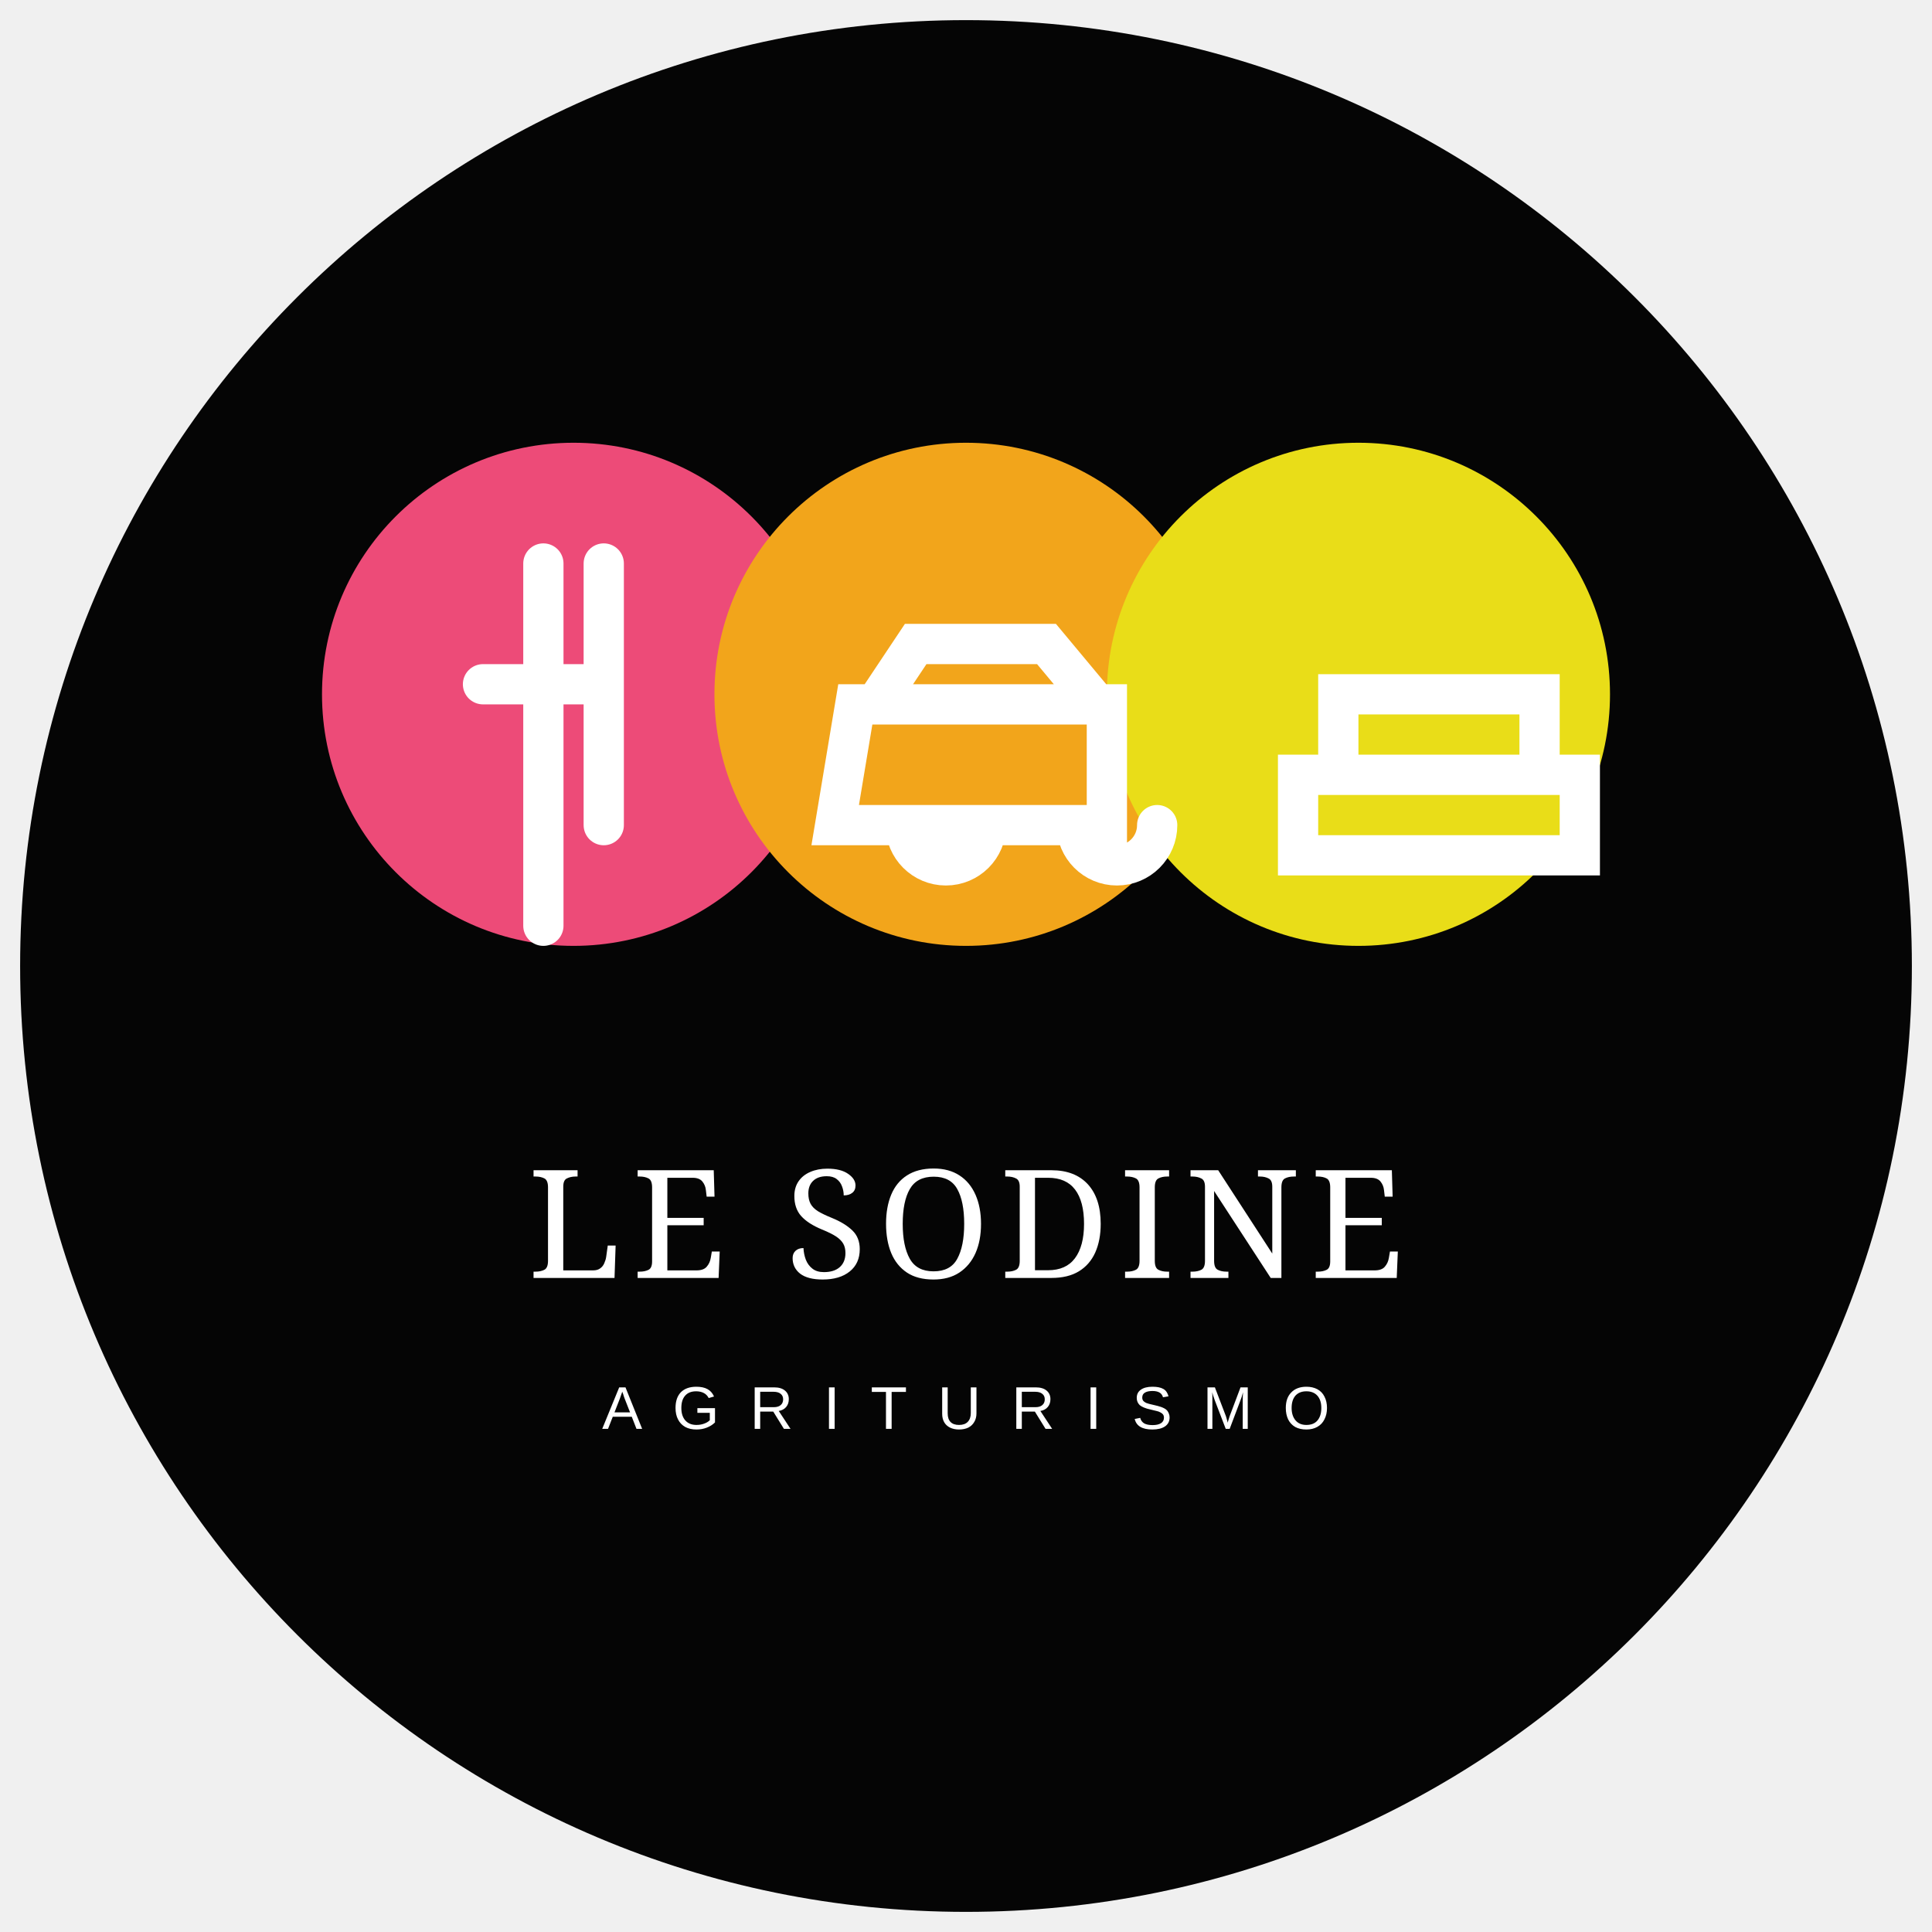
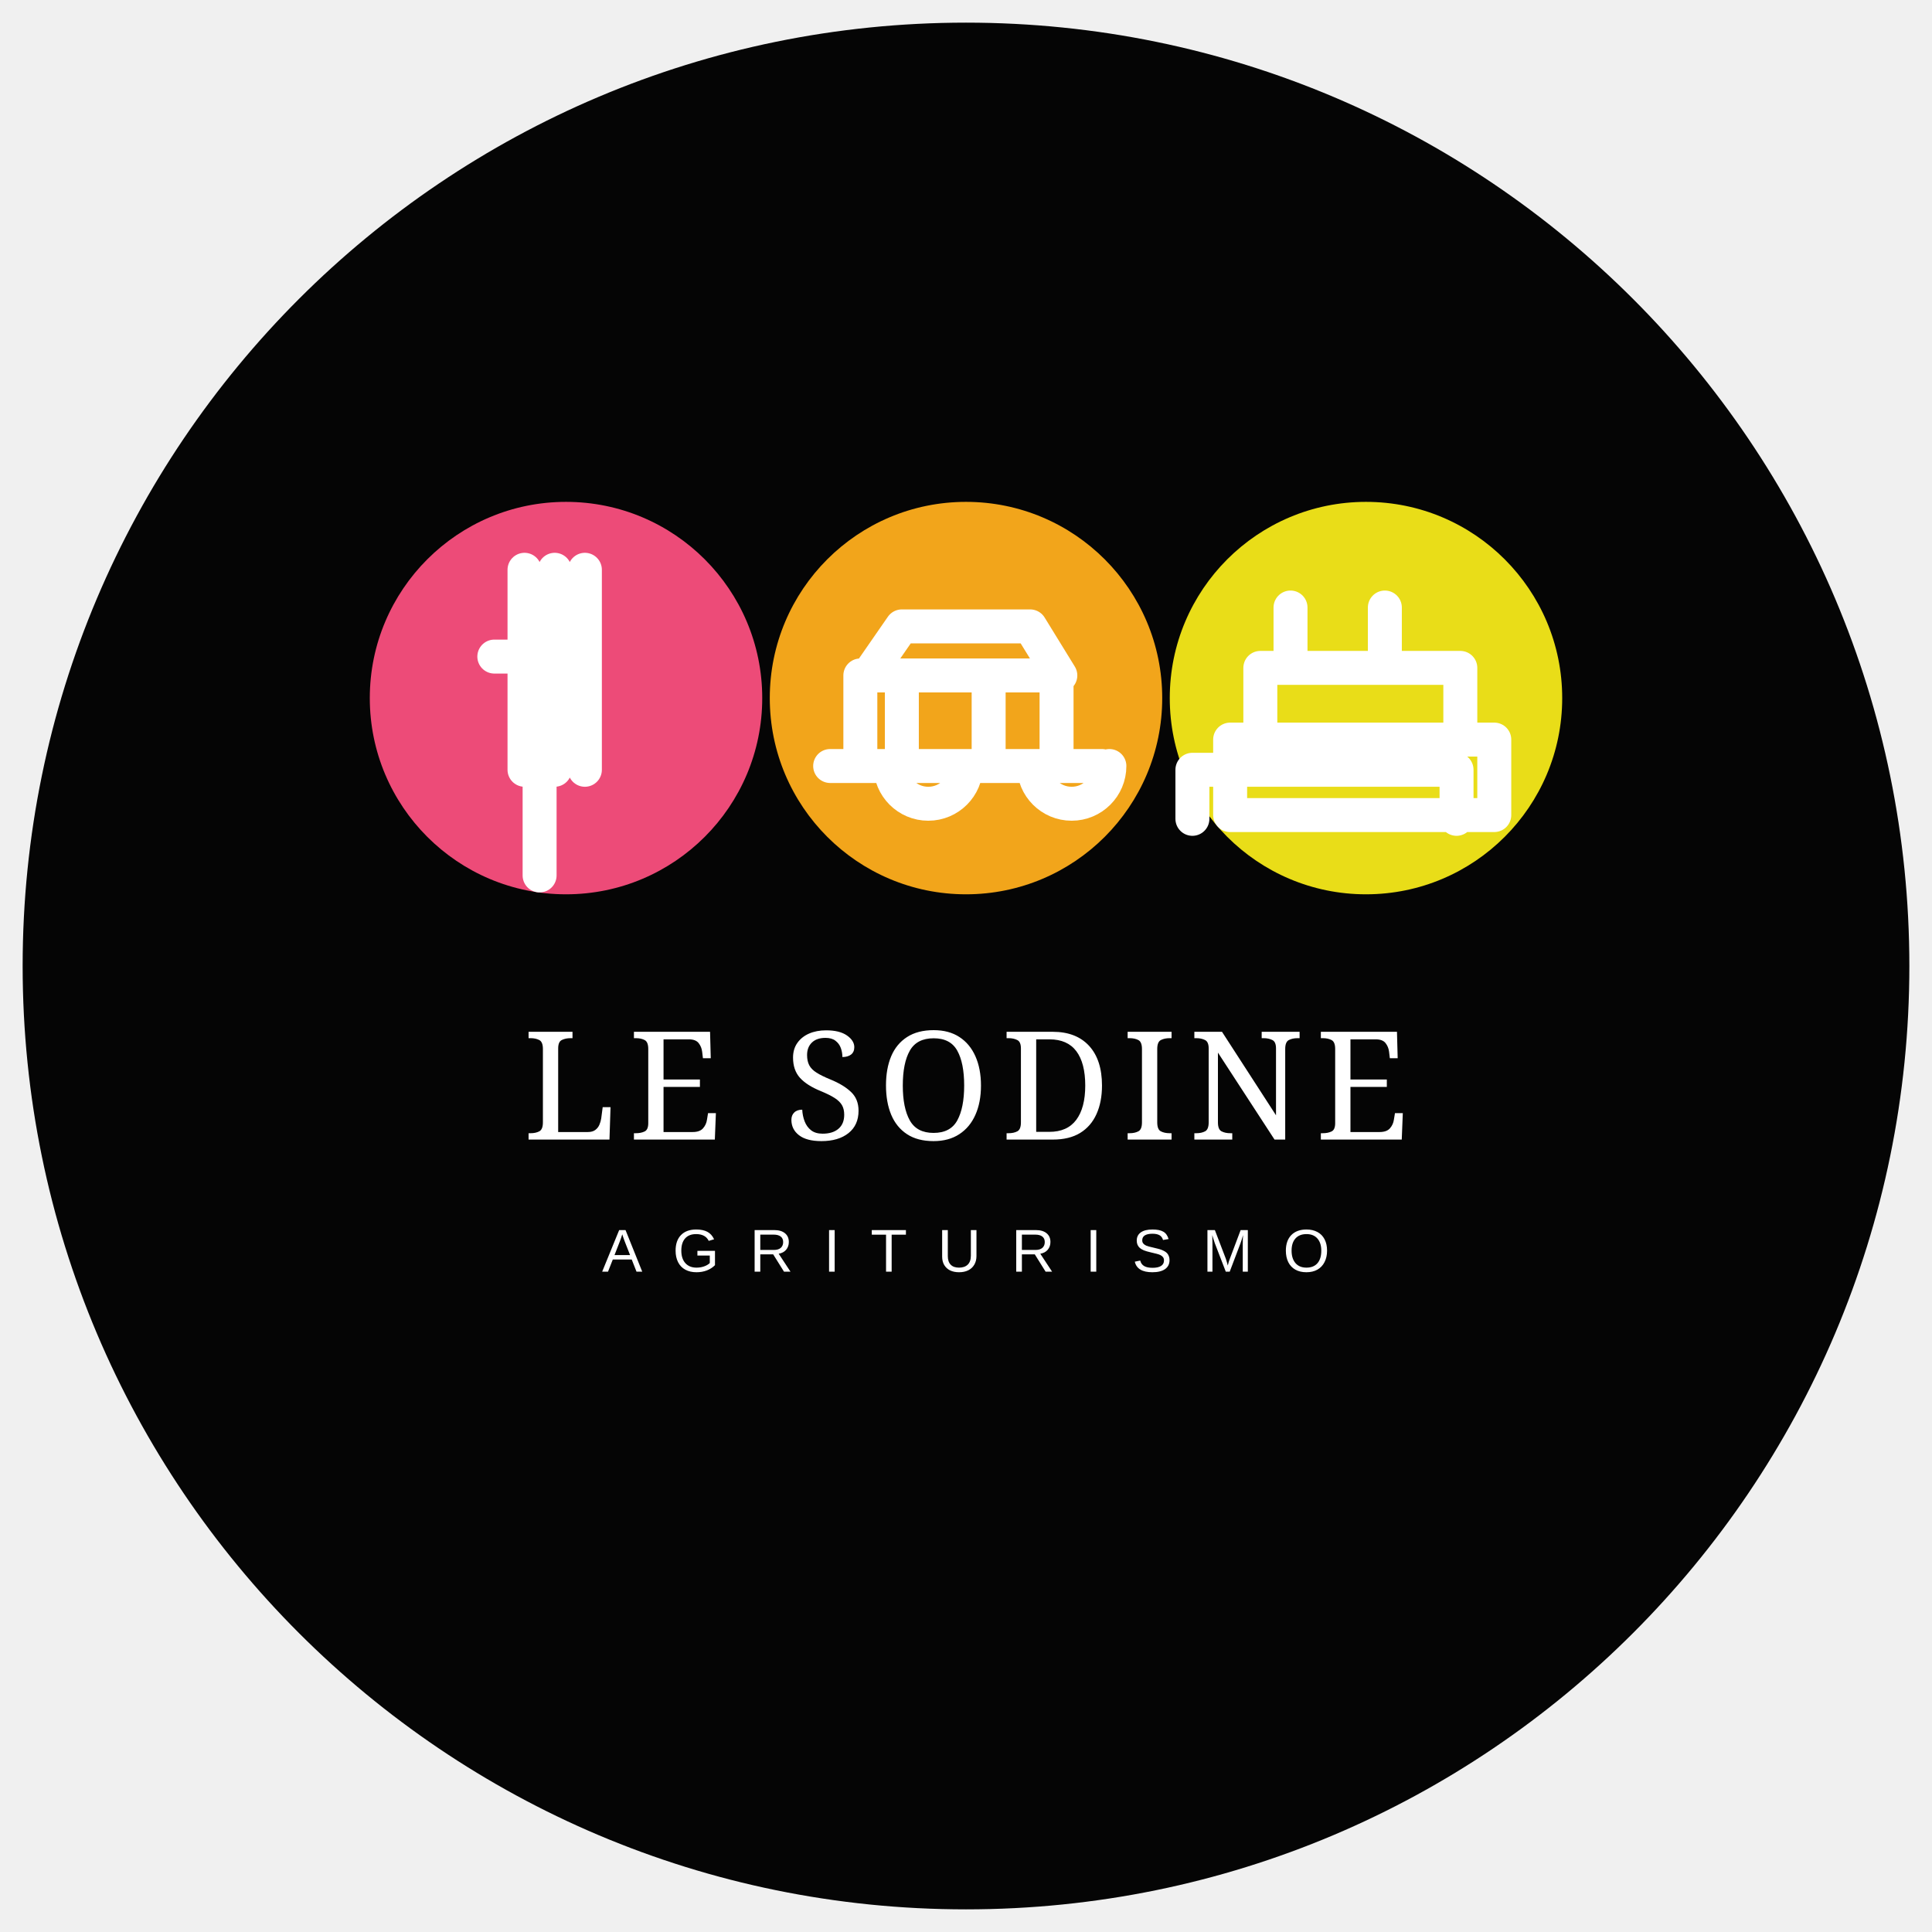
- <svg xmlns="http://www.w3.org/2000/svg" width="192" height="192" viewBox="0 0 192 192">
-   <circle cx="96" cy="96" r="94" fill="#050505" />
-   <circle cx="57" cy="69" r="25" fill="#ed4b78" />
-   <circle cx="96" cy="69" r="25" fill="#f2a51b" />
-   <circle cx="135" cy="69" r="25" fill="#e9dd18" />
-   <g fill="none" stroke="#fff" stroke-width="4" stroke-linecap="round">
-     <path d="M54 56v26m6-26v26m-12-14h12m-6 14v10m29-10h27v-12H85zm4-12 4-6h13l5 6m-19 12a4 4 0 1 0 8 0m9 0a4 4 0 1 0 8 0m14-5h28v8h-28zm4-8h20v8h-20z" />
+ <svg xmlns="http://www.w3.org/2000/svg" width="192" height="192" viewBox="0 0 512 512" role="img" aria-labelledby="title">
+   <circle cx="256" cy="256" r="250" fill="#050505" />
+   <circle cx="150" cy="185" r="52" fill="#ed4b78" />
+   <circle cx="256" cy="185" r="52" fill="#f2a51b" />
+   <circle cx="362" cy="185" r="52" fill="#e9dd18" />
+   <g fill="none" stroke="#fff" stroke-width="9" stroke-linecap="round" stroke-linejoin="round">
+     <path d="M139 151v53m8-53v53m8-53v53m-24-30h24m-12 30v28" />
+     <path d="M220 203h72m-64 0v-24h52v24m-50-24 9-13h34l8 13m-45 24a10 10 0 1 0 20 0m18 0a10 10 0 1 0 20 0m-55-1v-23m23 23v-23" />
+     <path d="M326 196h70v20h-70zm8-19h53v19h-53zm8-16v16m25-16v16m-51 40v-13h70v13" />
  </g>
-   <text x="96" y="127" text-anchor="middle" fill="#fff" font-family="Georgia,serif" font-size="15" letter-spacing="1">LE SODINE</text>
-   <text x="96" y="142" text-anchor="middle" fill="#fff" font-family="Arial,sans-serif" font-size="6" letter-spacing="3">AGRITURISMO</text>
+   <text x="256" y="302" text-anchor="middle" fill="#fff" font-family="Georgia,serif" font-size="40" letter-spacing="3">LE SODINE</text>
+   <text x="256" y="337" text-anchor="middle" fill="#fff" font-family="Arial,sans-serif" font-size="16" letter-spacing="8">AGRITURISMO</text>
</svg>
